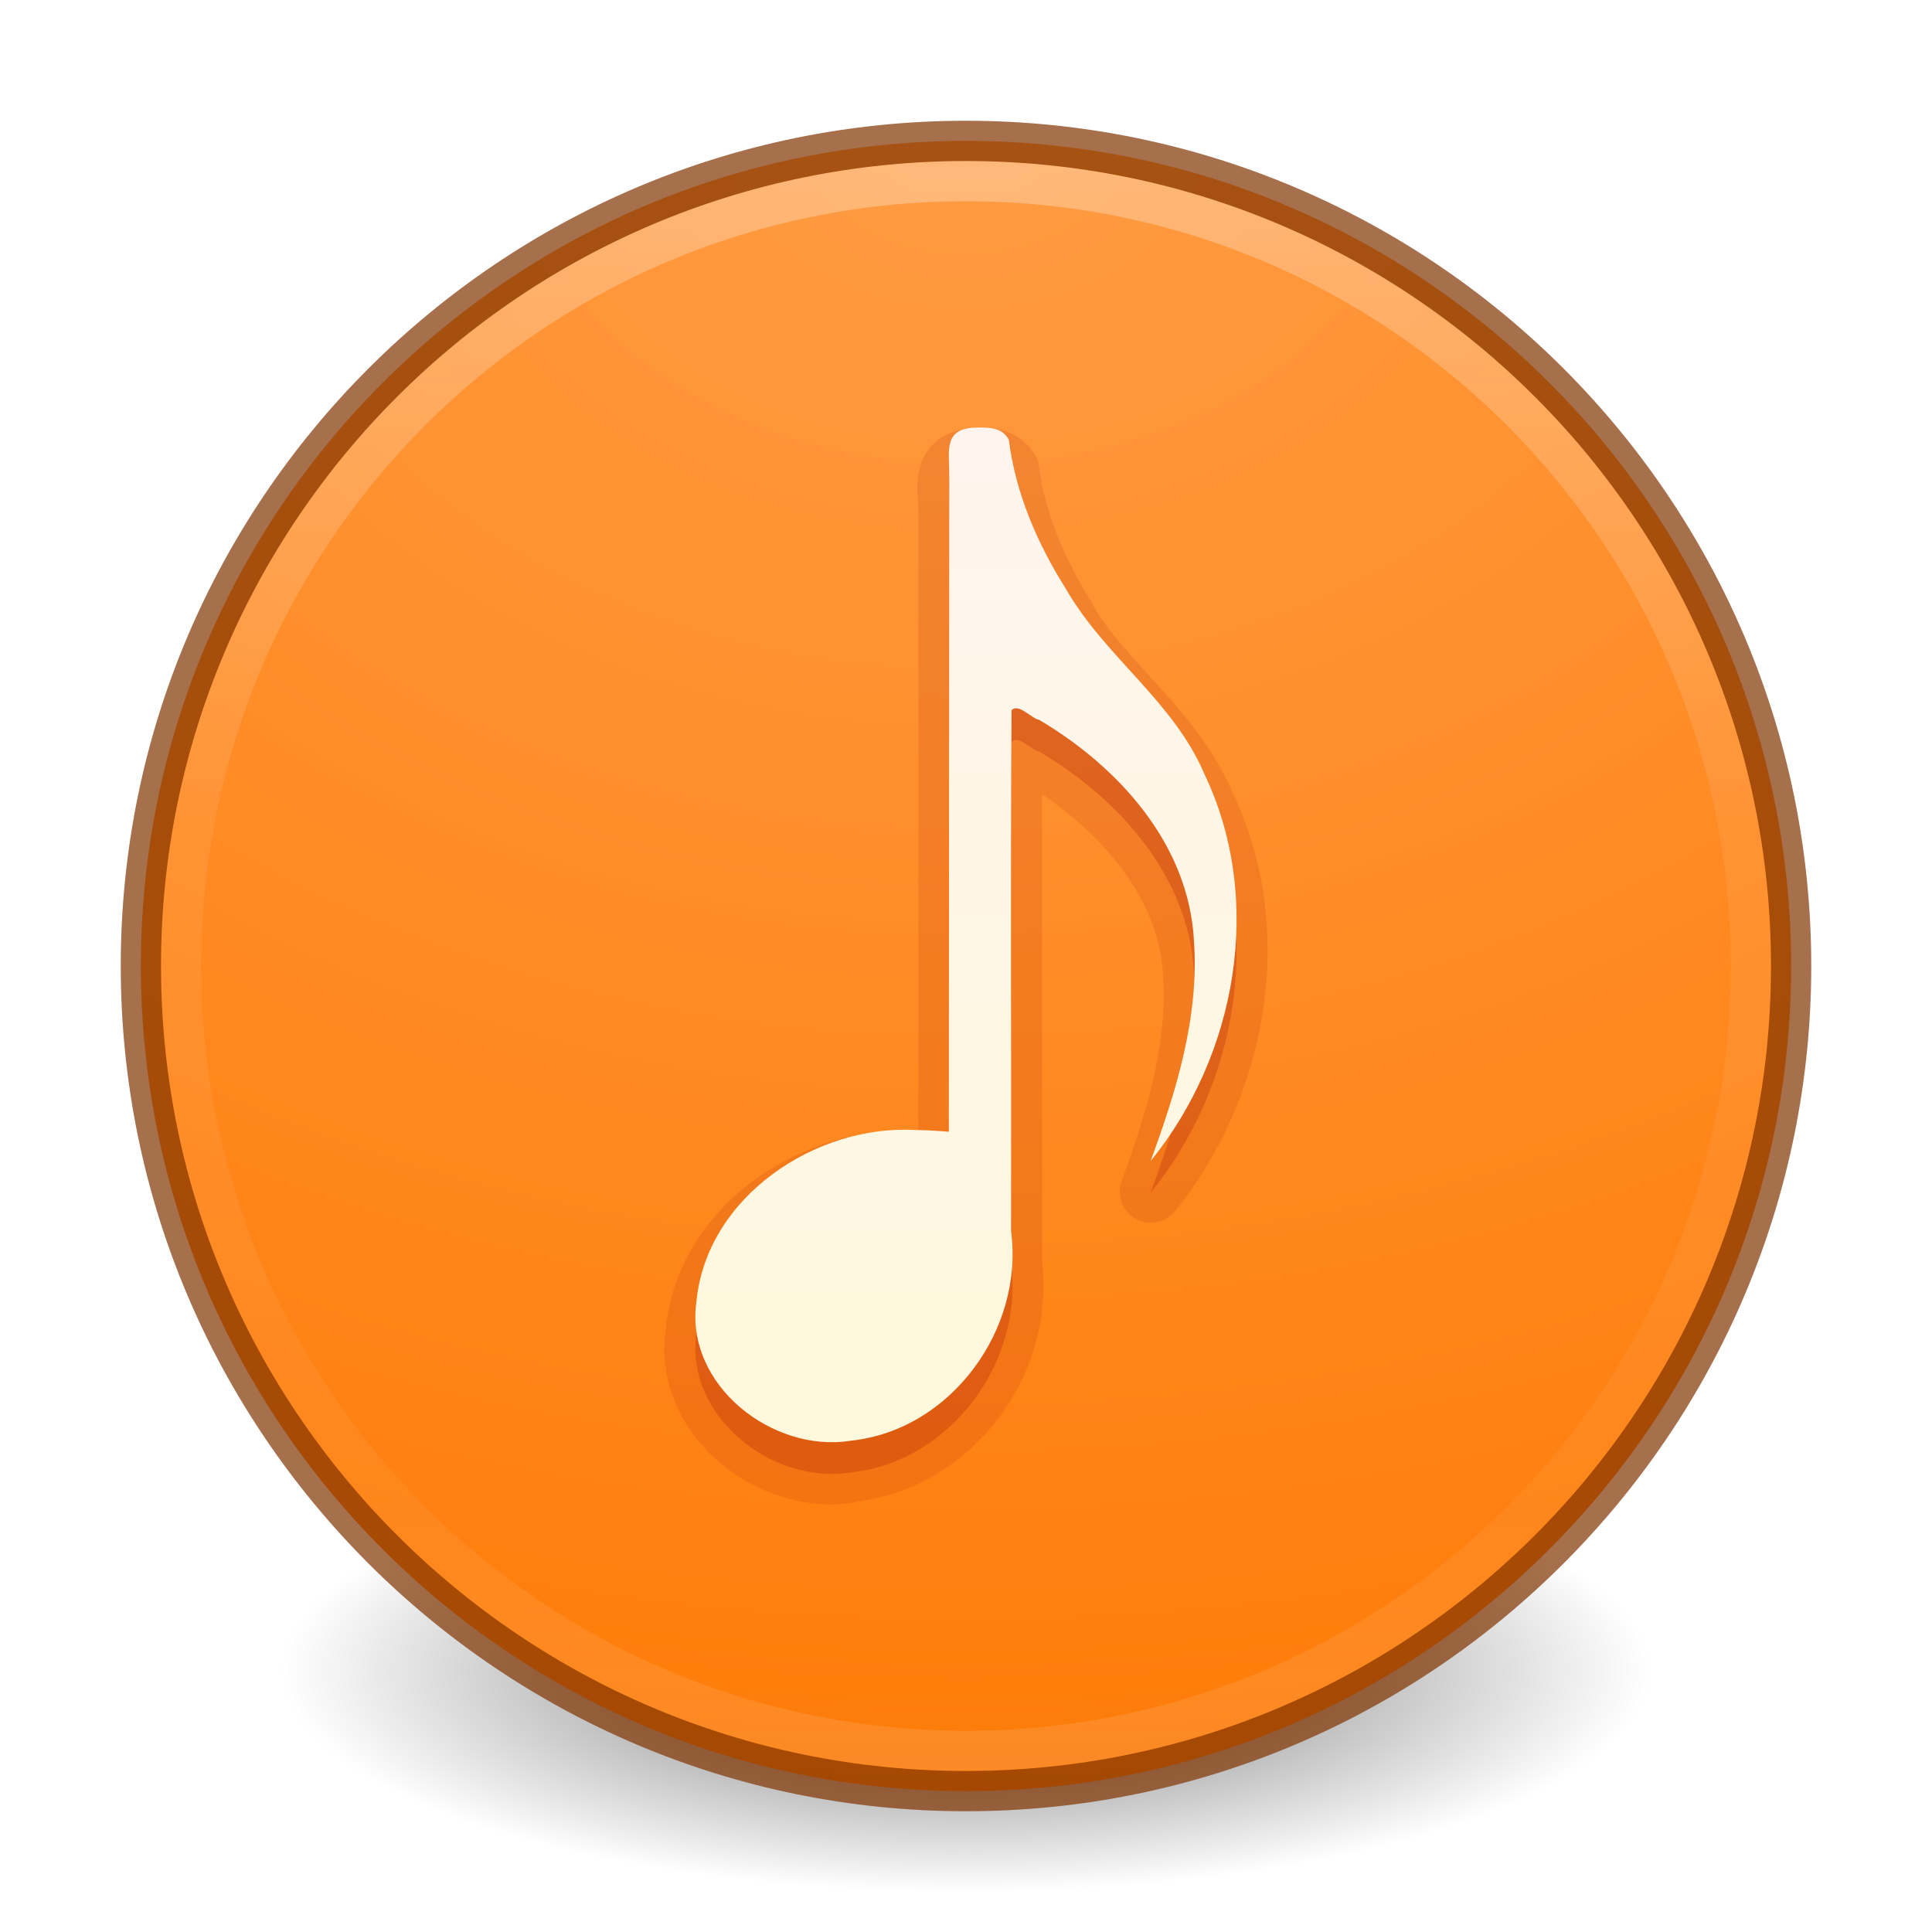
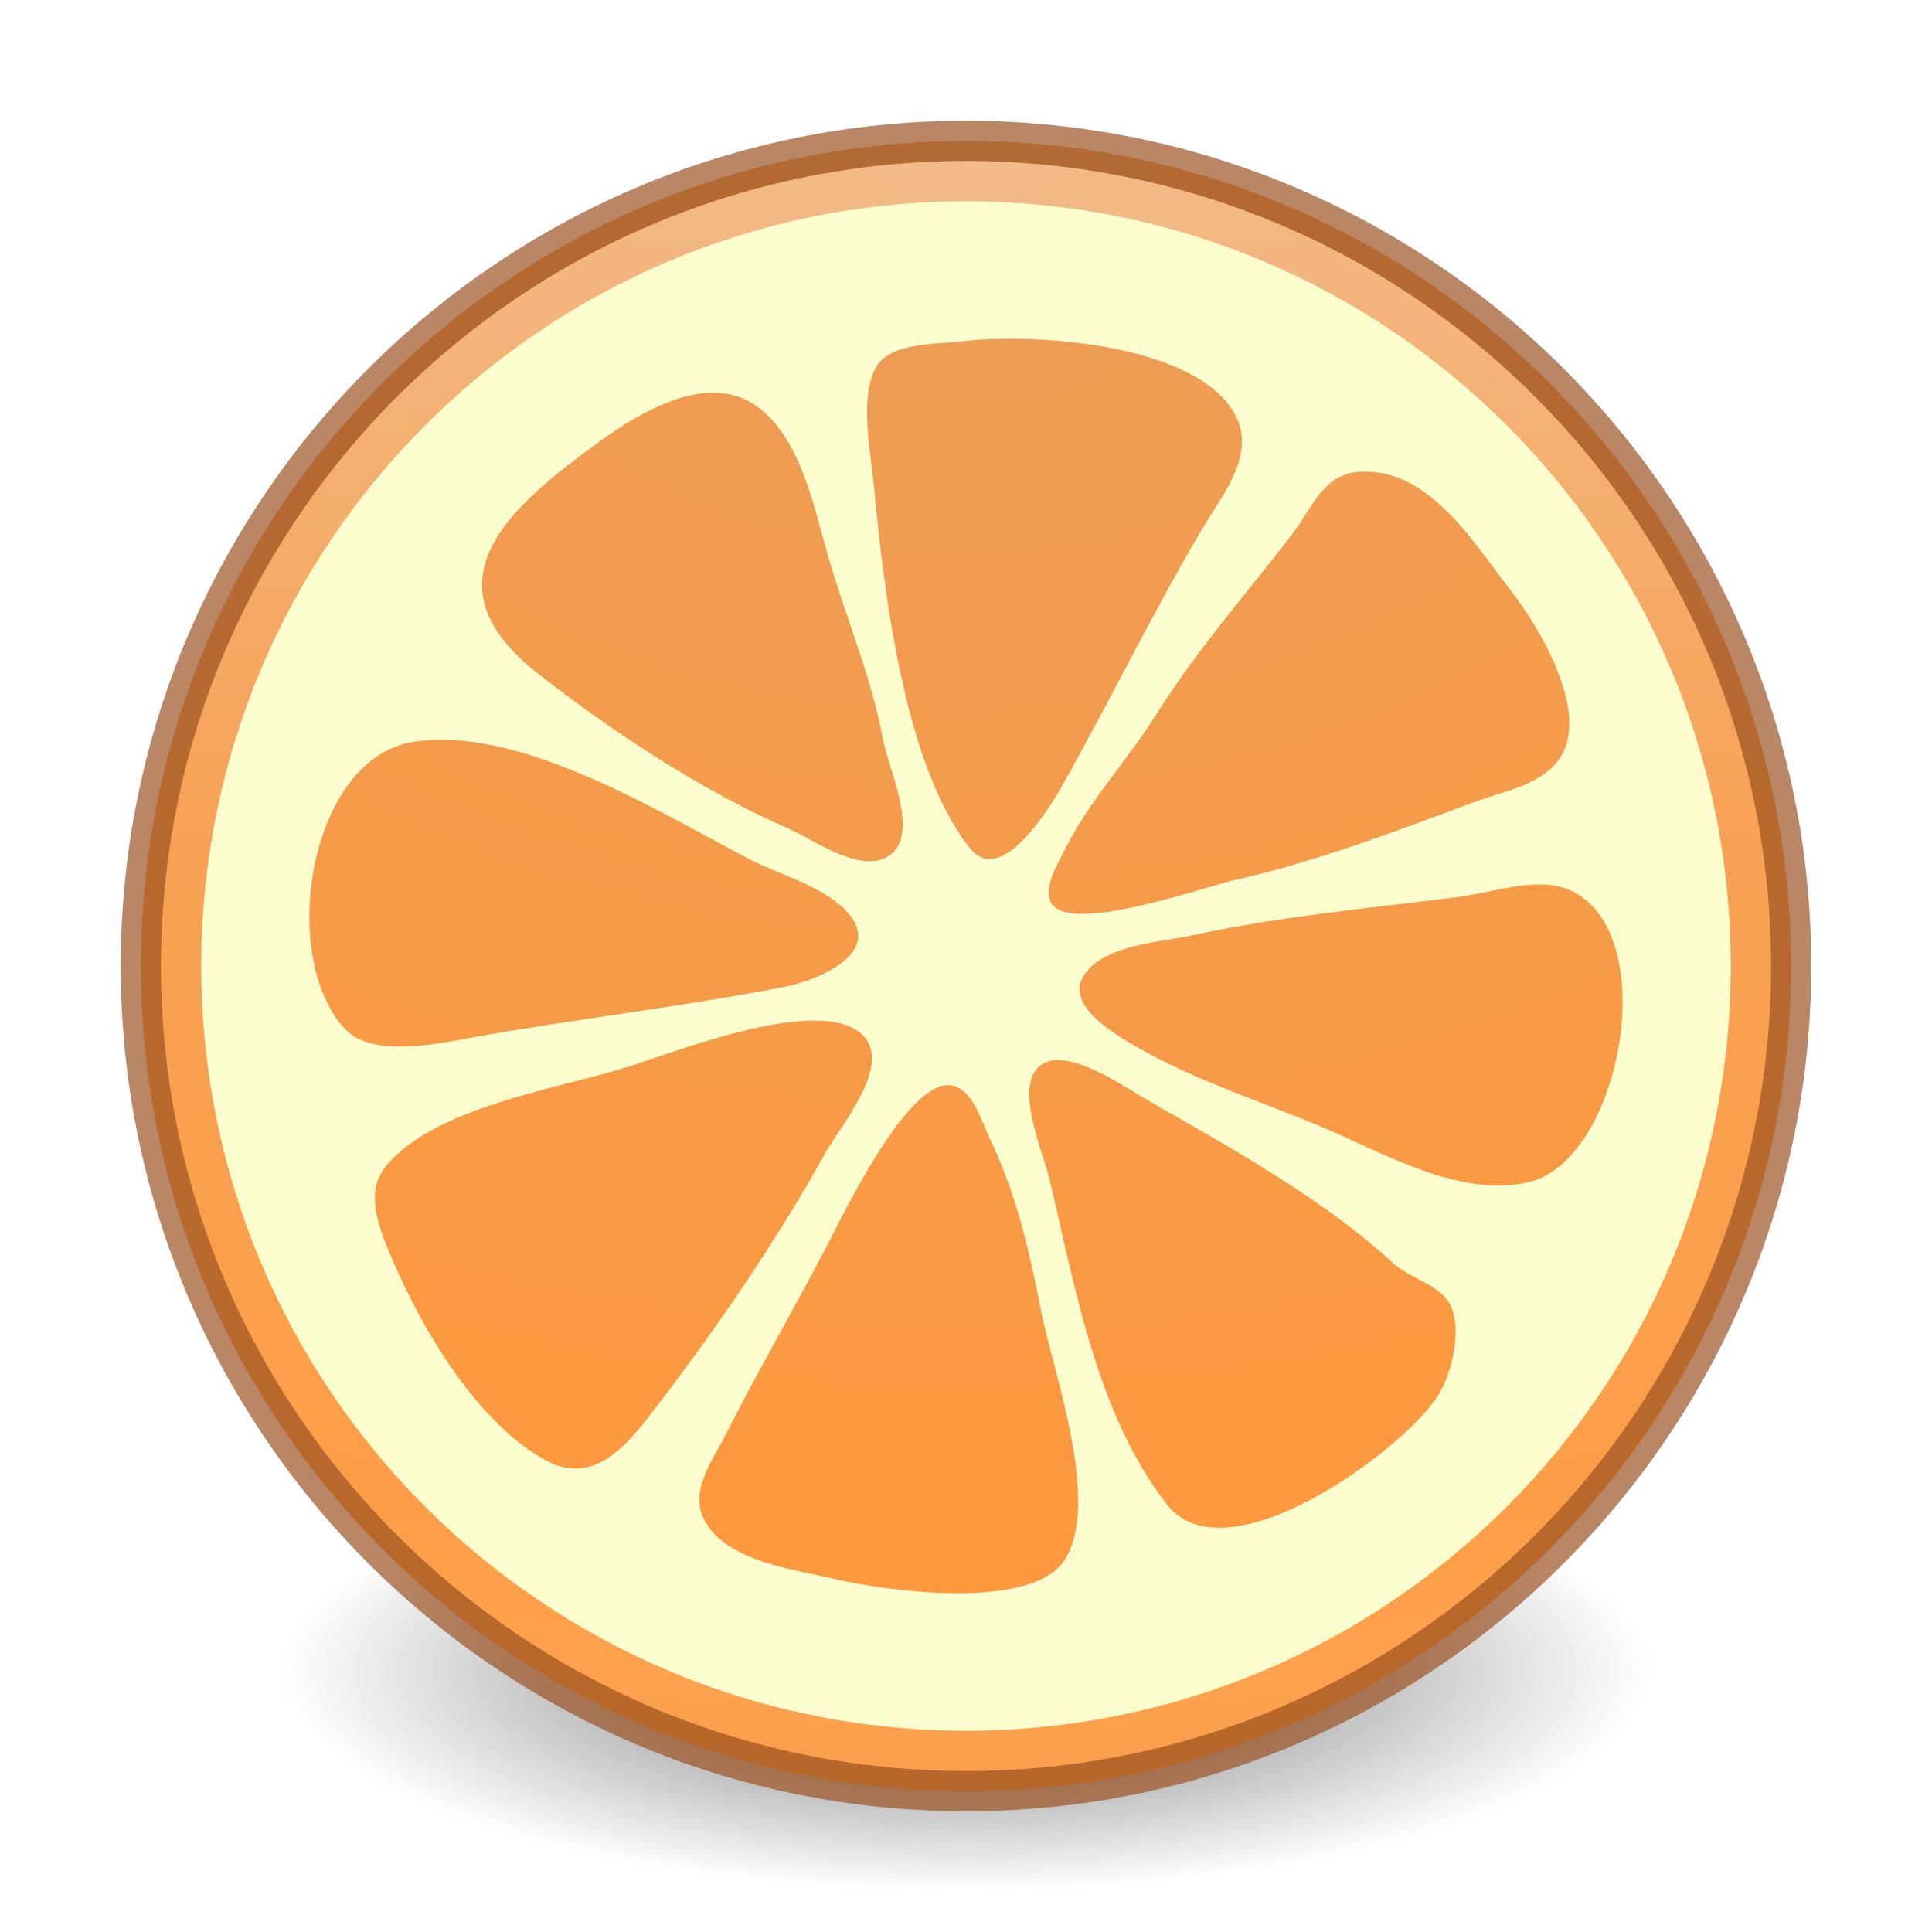
<svg xmlns="http://www.w3.org/2000/svg" xmlns:xlink="http://www.w3.org/1999/xlink" width="48px" height="48px" id="svg4951" version="1.1">
  <defs id="defs4953">
    <linearGradient id="linearGradient4131">
      <stop style="stop-color:#4f0000;stop-opacity:1;" offset="0" id="stop4133" />
      <stop id="stop4139" offset="0.979" style="stop-color:#4f0000;stop-opacity:0.688;" />
      <stop style="stop-color:#4f0000;stop-opacity:0;" offset="1" id="stop4135" />
    </linearGradient>
    <radialGradient cx="23.896" cy="3.99" r="20.397" id="radialGradient3887" gradientUnits="userSpaceOnUse" gradientTransform="matrix(0,1.231648,-1.625754,0,18.48697,-28.72198)">
      <stop id="stop3889" style="stop-color:#fadc65;stop-opacity:1;" offset="0" />
      <stop id="stop3891" style="stop-color:#fecb31;stop-opacity:1;" offset="0.848" />
      <stop id="stop3893" style="stop-color:#f0c003;stop-opacity:1;" offset="1" />
    </radialGradient>
    <linearGradient xlink:href="#linearGradient6455-7-3" id="linearGradient4761" gradientUnits="userSpaceOnUse" x1="38.851" y1="41.608" x2="34.131" y2="37.81" />
    <linearGradient id="linearGradient6455-7-3">
      <stop style="stop-color:#fbac9b;stop-opacity:1" offset="0" id="stop6457-5-1" />
      <stop style="stop-color:#fcfafc;stop-opacity:1" offset="1" id="stop6459-8-9" />
    </linearGradient>
    <linearGradient xlink:href="#linearGradient6413-0-0" id="linearGradient4763" gradientUnits="userSpaceOnUse" x1="38.851" y1="41.608" x2="34.131" y2="37.81" />
    <linearGradient id="linearGradient6413-0-0">
      <stop id="stop6415-1-7" offset="0" style="stop-color:#feffff;stop-opacity:1" />
      <stop id="stop6417-4-9" offset="1" style="stop-color:#fe70ca;stop-opacity:1" />
    </linearGradient>
    <radialGradient xlink:href="#linearGradient6303-33-0-2" id="radialGradient4765" gradientUnits="userSpaceOnUse" cx="36.491" cy="39.709" fx="36.491" fy="39.709" r="3.159" />
    <linearGradient id="linearGradient6303-33-0-2">
      <stop style="stop-color:#ffffff;stop-opacity:1;" offset="0" id="stop6305-1-0-2" />
      <stop style="stop-color:#ffffff;stop-opacity:0;" offset="1" id="stop6307-5-0-6" />
    </linearGradient>
    <radialGradient xlink:href="#linearGradient6303-3-2-1" id="radialGradient4767" gradientUnits="userSpaceOnUse" cx="36.491" cy="39.709" fx="36.491" fy="39.709" r="3.159" />
    <linearGradient id="linearGradient6303-3-2-1">
      <stop style="stop-color:#ffffff;stop-opacity:1;" offset="0" id="stop6305-3-0-9" />
      <stop style="stop-color:#ffffff;stop-opacity:0;" offset="1" id="stop6307-1-0-1" />
    </linearGradient>
    <radialGradient xlink:href="#linearGradient6303-4-8" id="radialGradient4769" gradientUnits="userSpaceOnUse" cx="36.491" cy="39.709" fx="36.491" fy="39.709" r="3.159" />
    <linearGradient id="linearGradient6303-4-8">
      <stop style="stop-color:#ffffff;stop-opacity:1;" offset="0" id="stop6305-33-3" />
      <stop style="stop-color:#ffffff;stop-opacity:0;" offset="1" id="stop6307-9-3" />
    </linearGradient>
    <radialGradient xlink:href="#linearGradient6088-6-1-0" id="radialGradient4771" gradientUnits="userSpaceOnUse" gradientTransform="matrix(2.066496,0,0,2.066496,-34.52522,-33.49338)" cx="32.373" cy="31.405" fx="32.373" fy="31.405" r="3.857" />
    <linearGradient id="linearGradient6088-6-1-0">
      <stop style="stop-color:#ff54d2;stop-opacity:0;" offset="0" id="stop6090-2-0-4" />
      <stop id="stop6257-4-6-1" offset="0.324" style="stop-color:#ff54d2;stop-opacity:0;" />
      <stop id="stop6255-3-6-7" offset="0.561" style="stop-color:#ff54d2;stop-opacity:0.252;" />
      <stop style="stop-color:#ff54d2;stop-opacity:0.478;" offset="1" id="stop6092-9-6-8" />
    </linearGradient>
    <radialGradient xlink:href="#linearGradient6191-8-3-4" id="radialGradient4773" gradientUnits="userSpaceOnUse" gradientTransform="matrix(2.06765,0.5540251,-0.5348486,1.996082,-17.76561,-49.21723)" cx="32.373" cy="31.405" fx="32.373" fy="31.405" r="3.857" />
    <linearGradient id="linearGradient6191-8-3-4">
      <stop id="stop6193-75-7-6" offset="0" style="stop-color:#ffffff;stop-opacity:0;" />
      <stop style="stop-color:#ffffff;stop-opacity:0" offset="0.405" id="stop6197-3-4-1" />
      <stop id="stop6195-7-2-5" offset="1" style="stop-color:#ffffff;stop-opacity:0.478;" />
    </linearGradient>
    <radialGradient xlink:href="#linearGradient6191-7-9-4" id="radialGradient4775" gradientUnits="userSpaceOnUse" gradientTransform="matrix(2.06765,0.5540251,-0.5348486,1.996082,-17.76561,-49.21723)" cx="32.373" cy="31.405" fx="32.373" fy="31.405" r="3.857" />
    <linearGradient id="linearGradient6191-7-9-4">
      <stop id="stop6193-7-3-6" offset="0" style="stop-color:#ffffff;stop-opacity:0;" />
      <stop style="stop-color:#ffffff;stop-opacity:0" offset="0.405" id="stop6197-2-2-0" />
      <stop id="stop6195-2-1-9" offset="1" style="stop-color:#ffffff;stop-opacity:0.478;" />
    </linearGradient>
    <radialGradient xlink:href="#linearGradient6191-9-9" id="radialGradient4777" gradientUnits="userSpaceOnUse" gradientTransform="matrix(2.06765,0.5540251,-0.5348486,1.996082,-17.76561,-49.21723)" cx="32.373" cy="31.405" fx="32.373" fy="31.405" r="3.857" />
    <linearGradient id="linearGradient6191-9-9">
      <stop id="stop6193-8-1" offset="0" style="stop-color:#ffffff;stop-opacity:0;" />
      <stop style="stop-color:#ffffff;stop-opacity:0" offset="0.405" id="stop6197-8-8" />
      <stop id="stop6195-9-3" offset="1" style="stop-color:#ffffff;stop-opacity:0.478;" />
    </linearGradient>
    <linearGradient xlink:href="#linearGradient3990-3-1-7" id="linearGradient4730" gradientUnits="userSpaceOnUse" gradientTransform="matrix(0.115348,0,0,0.0865106,16.28139,17.44497)" x1="68.313" y1="52.925" x2="68.313" y2="65.922" />
    <linearGradient id="linearGradient3990-3-1-7">
      <stop id="stop3992-0-0-1" style="stop-color:#ffffff;stop-opacity:1" offset="0" />
      <stop id="stop3994-2-1-8" style="stop-color:#ffffff;stop-opacity:0" offset="1" />
    </linearGradient>
    <linearGradient xlink:href="#linearGradient4316-4-6-6-4" id="linearGradient4779" gradientUnits="userSpaceOnUse" x1="92.696" y1="16.555" x2="92.696" y2="48.984" />
    <linearGradient id="linearGradient4316-4-6-6-4">
      <stop offset="0" style="stop-color:#ffffff;stop-opacity:1" id="stop4318-4-4-6-5" />
      <stop offset="0.338" style="stop-color:#ffffff;stop-opacity:0.235" id="stop4320-2-2-6-59" />
      <stop offset="0.62" style="stop-color:#ffffff;stop-opacity:0.157" id="stop4322-4-5-5-0" />
      <stop offset="1" style="stop-color:#ffffff;stop-opacity:0.392" id="stop4324-4-1-5-5" />
    </linearGradient>
    <radialGradient xlink:href="#linearGradient6088-74-4" id="radialGradient4781" gradientUnits="userSpaceOnUse" gradientTransform="matrix(2.066496,0,0,2.066496,-34.52522,-33.49338)" cx="32.373" cy="31.405" fx="32.373" fy="31.405" r="3.857" />
    <linearGradient id="linearGradient6088-74-4">
      <stop style="stop-color:#ff54d2;stop-opacity:0;" offset="0" id="stop6090-5-66" />
      <stop id="stop6257-5-4" offset="0.324" style="stop-color:#f62b68;stop-opacity:1" />
      <stop id="stop6255-6-7" offset="0.561" style="stop-color:#ff0105;stop-opacity:1" />
      <stop style="stop-color:#ff54d2;stop-opacity:0.478;" offset="1" id="stop6092-0-22" />
    </linearGradient>
    <linearGradient xlink:href="#linearGradient4316-4-0-7" id="linearGradient4783" gradientUnits="userSpaceOnUse" x1="92.696" y1="16.555" x2="92.696" y2="48.984" />
    <linearGradient id="linearGradient4316-4-0-7">
      <stop offset="0" style="stop-color:#ffffff;stop-opacity:1" id="stop4318-4-5-3" />
      <stop offset="0.338" style="stop-color:#ffffff;stop-opacity:0.235" id="stop4320-2-9-4" />
      <stop offset="0.62" style="stop-color:#ffffff;stop-opacity:0.157" id="stop4322-4-1-3" />
      <stop offset="1" style="stop-color:#ffffff;stop-opacity:0.392" id="stop4324-4-8-66" />
    </linearGradient>
    <radialGradient xlink:href="#linearGradient4278-3-5" id="radialGradient4738" gradientUnits="userSpaceOnUse" gradientTransform="matrix(0.4050452,-6.0397343e-8,5.6748136e-8,0.3805688,-14.88168,-12.45115)" cx="95.838" cy="95.388" fx="95.838" fy="95.388" r="9.498" />
    <linearGradient id="linearGradient4278-3-5">
      <stop id="stop4280-6-90" style="stop-color:#000000;stop-opacity:0" offset="0" />
      <stop id="stop4286-1-9" style="stop-color:#000000;stop-opacity:0" offset="0.5" />
      <stop id="stop4282-24-4" style="stop-color:#000000;stop-opacity:1" offset="1" />
    </linearGradient>
    <radialGradient xlink:href="#linearGradient2867-449-88-871-390-598-476-591-434-148-57-177-691-4-22" id="radialGradient4741" gradientUnits="userSpaceOnUse" gradientTransform="matrix(0,0.4103878,-0.5417072,0,26.16143,10.43124)" cx="23.896" cy="3.99" r="20.397" />
    <linearGradient id="linearGradient2867-449-88-871-390-598-476-591-434-148-57-177-691-4-22">
      <stop id="stop7191-4-6" style="stop-color:#612f91;stop-opacity:1" offset="0" />
      <stop id="stop7197-2-8" style="stop-color:#1a4aa2;stop-opacity:1" offset="1" />
    </linearGradient>
    <linearGradient xlink:href="#linearGradient3087-408-5-3" id="linearGradient4743" gradientUnits="userSpaceOnUse" gradientTransform="matrix(0.1719517,0,0,0.1719509,19.87316,19.87306)" x1="7.078" y1="3.082" x2="7.078" y2="45.369" />
    <linearGradient x1="7.078" y1="3.082" x2="7.078" y2="45.369" id="linearGradient3087-408-5-3" gradientUnits="userSpaceOnUse" gradientTransform="matrix(0.2211072,0,0,0.2211073,6.693426,6.693263)">
      <stop id="stop7201-5-71" style="stop-color:#170418;stop-opacity:1" offset="0" />
      <stop id="stop7203-2-8" style="stop-color:#50386b;stop-opacity:1" offset="1" />
    </linearGradient>
    <radialGradient xlink:href="#linearGradient6042-1-7" id="radialGradient4748" gradientUnits="userSpaceOnUse" gradientTransform="matrix(0,1.437051,-3.310316,0,94.30873,-29.6732)" cx="32" cy="21.239" fx="32" fy="21.239" r="10.498" />
    <linearGradient id="linearGradient6042-1-7">
      <stop id="stop6044-9-6" offset="0" style="stop-color:#07132d;stop-opacity:1" />
      <stop id="stop6046-9-5" offset="1" style="stop-color:#425479;stop-opacity:1;" />
    </linearGradient>
    <radialGradient xlink:href="#linearGradient4507-6-5" id="radialGradient4785" gradientUnits="userSpaceOnUse" gradientTransform="matrix(0,1.9804,-1.9804,0,123.9231,-164.4618)" cx="91.35" cy="16.448" fx="91.35" fy="16.448" r="15.639" />
    <linearGradient id="linearGradient4507-6-5">
      <stop style="stop-color:#2d3955;stop-opacity:1" offset="0" id="stop4509-3-8" />
      <stop id="stop5959-4-45" offset="0.725" style="stop-color:#2b3853;stop-opacity:1" />
      <stop style="stop-color:#192640;stop-opacity:1;" offset="0.75" id="stop5961-1-7" />
      <stop style="stop-color:#08142e;stop-opacity:1" offset="1" id="stop4511-1-0" />
    </linearGradient>
    <linearGradient xlink:href="#linearGradient4316-5-3" id="linearGradient4787" gradientUnits="userSpaceOnUse" x1="92.696" y1="16.555" x2="92.696" y2="48.984" />
    <linearGradient id="linearGradient4316-5-3">
      <stop offset="0" style="stop-color:#ffffff;stop-opacity:1" id="stop4318-1-6" />
      <stop offset="0.338" style="stop-color:#ffffff;stop-opacity:0.235" id="stop4320-9-8" />
      <stop offset="0.62" style="stop-color:#ffffff;stop-opacity:0.157" id="stop4322-42-31" />
      <stop offset="1" style="stop-color:#ffffff;stop-opacity:0.392" id="stop4324-9-9" />
    </linearGradient>
    <linearGradient xlink:href="#linearGradient4220-7-2" id="linearGradient4789" gradientUnits="userSpaceOnUse" x1="91.566" y1="16.543" x2="91.566" y2="48.631" />
    <linearGradient id="linearGradient4220-7-2">
      <stop style="stop-color:#7a8498;stop-opacity:1" offset="0" id="stop4222-7-5" />
      <stop style="stop-color:#34405c;stop-opacity:1" offset="1" id="stop4224-0-5" />
    </linearGradient>
    <linearGradient xlink:href="#linearGradient4164-9" id="linearGradient4756" gradientUnits="userSpaceOnUse" gradientTransform="matrix(0.6666598,0,0,0.6666567,-10.20933,2.667225)" x1="51.2" y1="8.114" x2="51.2" y2="56.115" />
    <linearGradient id="linearGradient4164-9">
      <stop style="stop-color:#b6b6b6;stop-opacity:1;" offset="0" id="stop4166-3" />
      <stop id="stop4216-6" offset="0.331" style="stop-color:#a4a4a4;stop-opacity:1;" />
      <stop style="stop-color:#c5c5c5;stop-opacity:1;" offset="1" id="stop4168-0" />
    </linearGradient>
    <linearGradient id="linearGradient4806-2">
      <stop id="stop4808-4" style="stop-color:#ffffff;stop-opacity:1" offset="0" />
      <stop id="stop4810-0" style="stop-color:#ffffff;stop-opacity:0.235" offset="0.424" />
      <stop id="stop4812-8" style="stop-color:#ffffff;stop-opacity:0.157" offset="0.821" />
      <stop id="stop4814-0" style="stop-color:#ffffff;stop-opacity:0.392" offset="1" />
    </linearGradient>
    <radialGradient gradientTransform="matrix(0,1.231648,-1.625754,0,18.48697,-28.72198)" gradientUnits="userSpaceOnUse" id="radialGradient3093-0-3-6-6" r="20.397" cy="3.99" cx="23.896">
      <stop offset="0" style="stop-color:#af0000;stop-opacity:1;" id="stop3244-9-33-7-0-9" />
      <stop offset="0.661" style="stop-color:#5e0a0a;stop-opacity:1;" id="stop3248-1-7-8-8-1" />
      <stop offset="1" style="stop-color:#340000;stop-opacity:1;" id="stop3250-9-3-0-5-1" />
    </radialGradient>
    <linearGradient id="linearGradient3820-7-2-1">
      <stop id="stop3822-2-6-3" style="stop-color:#3d3d3d;stop-opacity:1" offset="0" />
      <stop id="stop3864-8-7-7" style="stop-color:#686868;stop-opacity:0.498" offset="0.5" />
      <stop id="stop3824-1-2-5" style="stop-color:#686868;stop-opacity:0" offset="1" />
    </linearGradient>
    <linearGradient xlink:href="#linearGradient4806-2" id="linearGradient3107" gradientUnits="userSpaceOnUse" gradientTransform="matrix(1.616981,0,0,1.616981,-92.70737,-21.06024)" x1="71.204" y1="15.369" x2="71.204" y2="40.496" />
    <radialGradient xlink:href="#radialGradient3093-0-3-6-6" id="radialGradient3110" gradientUnits="userSpaceOnUse" gradientTransform="matrix(0,2.888522,-3.812798,0,39.21344,-65.9495)" cx="23.896" cy="3.99" fx="23.896" fy="3.99" r="20.397" />
    <radialGradient xlink:href="#linearGradient3820-7-2-1" id="radialGradient3113" gradientUnits="userSpaceOnUse" gradientTransform="matrix(0.2708338,0,0,0.08762273,-2.85507,25.18723)" cx="99.157" cy="186.171" fx="99.157" fy="186.171" r="62.769" />
    <radialGradient xlink:href="#radialGradient3887" id="radialGradient3885" gradientUnits="userSpaceOnUse" gradientTransform="matrix(0,1.378687,-1.271961,0,29.00081,-23.5676)" cx="26.562" cy="4.03" fx="26.562" fy="4.03" r="20.397" />
    <radialGradient xlink:href="#radialGradient3093-0-3-6-6" id="radialGradient3905" cx="25.34" cy="14.178" fx="25.34" fy="14.178" r="11.549" gradientTransform="matrix(-2.4213099e-8,5.296428,-3.248858,0,69.92557,-131.0669)" gradientUnits="userSpaceOnUse" />
    <clipPath clipPathUnits="userSpaceOnUse" id="clipPath3195">
      <path d="M 24,7.03 C 14.637,7.03 7.03,14.637 7.03,24 7.03,33.363 14.637,40.97 24,40.97 33.363,40.97 40.97,33.363 40.97,24 40.97,14.637 33.363,7.03 24,7.03 z" id="path3197" style="color:#000000;fill:url(#radialGradient3199);fill-opacity:1;fill-rule:nonzero;stroke:none;stroke-width:1;marker:none;visibility:visible;display:inline;overflow:visible;enable-background:accumulate" />
    </clipPath>
    <radialGradient xlink:href="#radialGradient3887" id="radialGradient3199" gradientUnits="userSpaceOnUse" gradientTransform="matrix(0,1.378687,-1.271961,0,29.00081,-23.5676)" cx="26.562" cy="4.03" fx="26.562" fy="4.03" r="20.397" />
    <filter id="filter3301" color-interpolation-filters="sRGB">
      <feTurbulence id="feTurbulence3303" baseFrequency="0.2" seed="300" numOctaves="7" result="result1" type="turbulence" />
      <feDisplacementMap id="feDisplacementMap3305" in2="result1" xChannelSelector="R" result="result6" />
      <feBlend id="feBlend3307" in2="SourceGraphic" result="fbSourceGraphic" mode="screen" in="result6" />
      <feColorMatrix id="feColorMatrix3309" values="1 0 0 -1 0 1 0 1 -1 0 1 0 0 -1 0 -0.8 -1 0 4 -2.5 " result="fbSourceGraphicAlpha" />
      <feGaussianBlur id="feGaussianBlur3311" stdDeviation="0.5" in="fbSourceGraphicAlpha" result="result0" />
      <feDiffuseLighting id="feDiffuseLighting3313" result="result5" surfaceScale="15" diffuseConstant="0.4">
        <feDistantLight id="feDistantLight3315" azimuth="235" elevation="25" />
      </feDiffuseLighting>
      <feComposite id="feComposite3317" in2="SourceGraphic" result="result4" operator="arithmetic" k2="0.9" k3="0.9" />
      <feComposite id="feComposite3319" in2="SourceGraphic" in="result4" result="result2" operator="in" />
    </filter>
    <filter id="filter3339" x="-0.15" width="1.3" y="-0.15" height="1.3" color-interpolation-filters="sRGB">
      <feTurbulence id="feTurbulence3341" type="turbulence" numOctaves="5" baseFrequency="0.08 0.175" seed="25" />
      <feColorMatrix id="feColorMatrix3343" result="result5" values="1 0 0 0 0 0 1 0 0 0 0 0 1 0 0 0 0 0 2 0 " />
      <feComposite id="feComposite3345" in2="result5" in="SourceGraphic" operator="in" />
      <feMorphology id="feMorphology3347" operator="dilate" radius="0.65" result="result3" />
      <feTurbulence id="feTurbulence3349" numOctaves="7" baseFrequency="0.05 0.09" type="fractalNoise" seed="25" />
      <feGaussianBlur id="feGaussianBlur3351" stdDeviation="2" result="result7" />
      <feDisplacementMap id="feDisplacementMap3353" in2="result7" in="result3" xChannelSelector="R" yChannelSelector="G" scale="5" result="result4" />
      <feFlood id="feFlood3355" flood-opacity="1" flood-color="rgb(255,255,255)" result="result8" />
      <feComposite id="feComposite3357" in2="result4" k3="0.7" k1="0.7" result="result2" operator="arithmetic" />
      <feComposite id="feComposite3359" in2="SourceAlpha" k2="1" in="result2" operator="arithmetic" k1="1" result="result6" />
      <feBlend id="feBlend3361" in2="result6" mode="multiply" in="result6" />
    </filter>
    <linearGradient xlink:href="#linearGradient4131" id="linearGradient4137" x1="26.327" y1="8.345" x2="13.569" y2="35.595" gradientUnits="userSpaceOnUse" />
    <radialGradient xlink:href="#radialGradient3093-0-3-6-6" id="radialGradient3146" gradientUnits="userSpaceOnUse" gradientTransform="matrix(-2.4213099e-8,5.296428,-3.248858,0,69.92557,-131.0669)" cx="25.34" cy="14.178" fx="25.34" fy="14.178" r="11.549" />
    <radialGradient xlink:href="#radialGradient3887" id="radialGradient3152" gradientUnits="userSpaceOnUse" gradientTransform="matrix(0,1.378687,-1.271961,0,29.00081,-23.5676)" cx="26.562" cy="4.03" fx="26.562" fy="4.03" r="20.397" />
    <linearGradient xlink:href="#linearGradient4806-2" id="linearGradient3156" gradientUnits="userSpaceOnUse" gradientTransform="matrix(1.616981,0,0,1.616981,-92.70737,-21.06024)" x1="71.204" y1="15.369" x2="71.204" y2="40.496" />
    <radialGradient xlink:href="#radialGradient3093-0-3-6-6" id="radialGradient3159" gradientUnits="userSpaceOnUse" gradientTransform="matrix(0,2.888522,-3.812798,0,39.21344,-65.9495)" cx="23.896" cy="3.99" fx="23.896" fy="3.99" r="20.397" />
    <radialGradient xlink:href="#linearGradient3820-7-2-1" id="radialGradient3162" gradientUnits="userSpaceOnUse" gradientTransform="matrix(0.2708338,0,0,0.08762273,-2.85507,25.18723)" cx="99.157" cy="186.171" fx="99.157" fy="186.171" r="62.769" />
    <clipPath clipPathUnits="userSpaceOnUse" id="clipPath3166">
      <path style="opacity:0.7;color:#000000;fill:none;stroke:#000000;stroke-width:0.833;stroke-opacity:1;marker:none;visibility:visible;display:inline;overflow:visible;enable-background:accumulate" d="m 24,6.917 c -9.426,0 -17.083,7.657 -17.083,17.083 0,9.426 7.657,17.083 17.083,17.083 9.426,0 17.083,-7.657 17.083,-17.083 C 41.083,14.574 33.426,6.917 24,6.917 z" id="path3168" />
    </clipPath>
    <radialGradient xlink:href="#radialGradient3887-3" id="radialGradient3178" gradientUnits="userSpaceOnUse" gradientTransform="matrix(0,1.969553,-1.817087,0,39.14402,-35.95371)" cx="26.562" cy="4.03" fx="26.562" fy="4.03" r="20.397" />
    <radialGradient cx="23.896" cy="3.99" r="20.397" id="radialGradient3887-3" gradientUnits="userSpaceOnUse" gradientTransform="matrix(0,1.231648,-1.625754,0,18.48697,-28.72198)">
      <stop id="stop3889-6" style="stop-color:#323232;stop-opacity:1;" offset="0" />
      <stop id="stop3891-4" style="stop-color:#191919;stop-opacity:1;" offset="0.848" />
      <stop id="stop3893-2" style="stop-color:#0c0c0c;stop-opacity:1;" offset="1" />
    </radialGradient>
    <radialGradient xlink:href="#radialGradient3093-0-3-6" id="radialGradient3188" gradientUnits="userSpaceOnUse" gradientTransform="matrix(0,3.06497,-2.265055,0,68.22266,-78.72971)" cx="27.853" cy="15.612" fx="27.853" fy="15.612" r="16.796" />
    <radialGradient cx="23.896" cy="3.99" r="20.397" id="radialGradient3093-0-3-6" gradientUnits="userSpaceOnUse" gradientTransform="matrix(0,1.231648,-1.625754,0,18.48697,-28.72198)">
      <stop id="stop3244-9-33-7-0" style="stop-color:#ff9c44;stop-opacity:1;" offset="0" />
      <stop id="stop3248-1-7-8-8" style="stop-color:#ff7e0c;stop-opacity:1;" offset="0.661" />
      <stop id="stop3250-9-3-0-5" style="stop-color:#cb5f00;stop-opacity:1;" offset="1" />
    </radialGradient>
    <radialGradient r="20.397" fy="4.03" fx="26.562" cy="4.03" cx="26.562" gradientTransform="matrix(0,1.969553,-1.817087,0,-32.10598,-47.57871)" gradientUnits="userSpaceOnUse" id="radialGradient3218" xlink:href="#radialGradient3887-3" />
    <radialGradient cx="23.896" cy="3.99" r="20.397" id="radialGradient3093-0-3-6-3" gradientUnits="userSpaceOnUse" gradientTransform="matrix(0,1.231648,-1.625754,0,18.48697,-28.72198)">
-       <stop id="stop3244-9-33-7-0-6" style="stop-color:#ff9c44;stop-opacity:1;" offset="0" />
-       <stop id="stop3248-1-7-8-8-6" style="stop-color:#ff7e0c;stop-opacity:1;" offset="0.661" />
-       <stop id="stop3250-9-3-0-5-2" style="stop-color:#cb5f00;stop-opacity:1;" offset="1" />
+       <stop id="stop3244-9-33-7-0-6" style="stop-color:#eb9d58;stop-opacity:1" offset="0" />
+       <stop id="stop3248-1-7-8-8-6" style="stop-color:#ff983c;stop-opacity:1" offset="0.661" />
+       <stop id="stop3250-9-3-0-5-2" style="stop-color:#ba6011;stop-opacity:1" offset="1" />
    </radialGradient>
    <radialGradient xlink:href="#radialGradient3887-4" id="radialGradient3178-3" gradientUnits="userSpaceOnUse" gradientTransform="matrix(0,1.378687,-1.271961,0,28.00081,-5.967139)" cx="26.562" cy="4.03" fx="26.562" fy="4.03" r="20.397" />
    <radialGradient cx="23.896" cy="3.99" r="20.397" id="radialGradient3887-4" gradientUnits="userSpaceOnUse" gradientTransform="matrix(0,1.231648,-1.625754,0,18.48697,-28.72198)">
      <stop id="stop3889-1" style="stop-color:#323232;stop-opacity:1;" offset="0" />
      <stop id="stop3891-5" style="stop-color:#191919;stop-opacity:1;" offset="0.848" />
      <stop id="stop3893-3" style="stop-color:#0c0c0c;stop-opacity:1;" offset="1" />
    </radialGradient>
    <radialGradient r="20.397" fy="4.03" fx="26.562" cy="4.03" cx="26.562" gradientTransform="matrix(0,1.378687,-1.271961,0,-22.87419,-22.9426)" gradientUnits="userSpaceOnUse" id="radialGradient3246" xlink:href="#radialGradient3887-4" />
    <radialGradient xlink:href="#radialGradient3887" id="radialGradient3225" gradientUnits="userSpaceOnUse" gradientTransform="matrix(0,1.378687,-1.271961,0,29.00081,-23.5676)" cx="26.562" cy="4.03" fx="26.562" fy="4.03" r="20.397" />
    <radialGradient xlink:href="#radialGradient3887" id="radialGradient3241" gradientUnits="userSpaceOnUse" gradientTransform="matrix(0,1.378687,-1.271961,0,29.00081,-23.5676)" cx="26.562" cy="4.03" fx="26.562" fy="4.03" r="20.397" />
    <linearGradient xlink:href="#linearGradient4806-2" id="linearGradient3189" gradientUnits="userSpaceOnUse" gradientTransform="matrix(1.616981,0,0,1.616981,-92.70737,-21.06024)" x1="71.204" y1="15.369" x2="71.204" y2="40.496" />
    <radialGradient xlink:href="#radialGradient3093-0-3-6-3" id="radialGradient3192" gradientUnits="userSpaceOnUse" gradientTransform="matrix(0,2.888522,-3.812798,0,39.21344,-65.94951)" cx="23.896" cy="3.99" fx="23.896" fy="3.99" r="20.397" />
    <radialGradient xlink:href="#linearGradient3820-7-2-1" id="radialGradient3195" gradientUnits="userSpaceOnUse" gradientTransform="matrix(0.2708338,0,0,0.08762273,-2.85507,25.18723)" cx="99.157" cy="186.171" fx="99.157" fy="186.171" r="62.769" />
    <linearGradient xlink:href="#linearGradient5803" id="linearGradient3990" x1="4.327" y1="24" x2="43.673" y2="24" gradientUnits="userSpaceOnUse" />
    <linearGradient xlink:href="#linearGradient5803" id="linearGradient3023" gradientUnits="userSpaceOnUse" gradientTransform="matrix(0.710907,0,0,0.710907,-91.33499,2.139763)" x1="167.983" y1="8.508" x2="167.983" y2="54.78" />
    <linearGradient id="linearGradient5803">
      <stop id="stop5805" style="stop-color:#fff5ef;stop-opacity:1" offset="0" />
      <stop id="stop5807" style="stop-color:#fef8dd;stop-opacity:1" offset="1" />
    </linearGradient>
-     <linearGradient y2="54.78" x2="167.983" y1="8.508" x1="167.983" gradientTransform="matrix(0.710907,0,0,0.710907,-91.33499,2.139763)" gradientUnits="userSpaceOnUse" id="linearGradient3061" xlink:href="#linearGradient5803" />
    <linearGradient xlink:href="#linearGradient5803" id="linearGradient4023" gradientUnits="userSpaceOnUse" x1="4.327" y1="24" x2="43.673" y2="24" />
    <linearGradient xlink:href="#linearGradient5803" id="linearGradient4025" gradientUnits="userSpaceOnUse" x1="4.327" y1="24" x2="43.673" y2="24" />
    <linearGradient xlink:href="#linearGradient5803" id="linearGradient4027" gradientUnits="userSpaceOnUse" x1="4.327" y1="24" x2="43.673" y2="24" />
    <linearGradient xlink:href="#linearGradient5803" id="linearGradient4029" gradientUnits="userSpaceOnUse" x1="4.327" y1="24" x2="43.673" y2="24" />
+     <linearGradient id="linearGradient5932">
+       <stop style="stop-color:#f1ab4f;stop-opacity:1;" offset="0" id="stop5933" />
+       <stop style="stop-color:#774d22;stop-opacity:1;" offset="1" id="stop5934" />
+     </linearGradient>
+     <radialGradient xlink:href="#linearGradient5932" r="0.977" id="radialGradient5935" fy="0.492" fx="0.504" cy="0.492" cx="0.504" />
  </defs>
  <g id="layer1">
    <path style="fill:url(#radialGradient3195);fill-opacity:1;stroke:none" id="path3818-0-5" d="m 41,41.5 a 17,5.5 0 0 1 -34,0 17,5.5 0 1 1 34,0 z" />
    <path d="m 24,3.5 c -11.311,0 -20.5,9.189 -20.5,20.5 0,11.311 9.189,20.5 20.5,20.5 11.311,0 20.5,-9.189 20.5,-20.5 C 44.5,12.689 35.311,3.5 24,3.5 z" id="path2555-7-2" style="color:#000000;fill:url(#radialGradient3192);fill-opacity:1;fill-rule:nonzero;stroke:none;stroke-width:1;marker:none;visibility:visible;display:inline;overflow:visible;enable-background:accumulate" />
+     <path style="opacity:0.7;color:#000000;fill:none;stroke:#9b5425;stroke-width:1;stroke-opacity:1;marker:none;visibility:visible;display:inline;overflow:visible;enable-background:accumulate" d="M 24,3.5 C 12.689,3.5 3.5,12.689 3.5,24 3.5,35.311 12.689,44.5 24,44.5 35.311,44.5 44.5,35.311 44.5,24 44.5,12.689 35.311,3.5 24,3.5 z" id="path3871" />
    <path style="opacity:0.3;color:#000000;fill:none;stroke:url(#linearGradient3189);stroke-width:1;stroke-linecap:round;stroke-linejoin:round;stroke-miterlimit:4;stroke-opacity:1;stroke-dasharray:none;stroke-dashoffset:0;marker:none;visibility:visible;display:inline;overflow:visible;enable-background:accumulate" d="M 43.5,24 C 43.5,34.77 34.77,43.5 24,43.5 13.23,43.5 4.5,34.77 4.5,24 4.5,13.23 13.23,4.5 24,4.5 34.77,4.5 43.5,13.23 43.5,24 z" id="path4176" />
-     <path style="opacity:0.7;color:#000000;fill:none;stroke:#803300;stroke-width:1;stroke-opacity:1;marker:none;visibility:visible;display:inline;overflow:visible;enable-background:accumulate" d="M 24,3.5 C 12.689,3.5 3.5,12.689 3.5,24 3.5,35.311 12.689,44.5 24,44.5 35.311,44.5 44.5,35.311 44.5,24 44.5,12.689 35.311,3.5 24,3.5 z" id="path3871" />
-     <g transform="matrix(0.7877874,0,0,0.7877874,4.671483,3.335966)" id="g3038">
-       <path d="m 24.906,9.281 c -0.378,0 -0.751,0.054 -1.094,0.25 -0.343,0.196 -0.583,0.537 -0.688,0.844 -0.208,0.613 -0.094,1.027 -0.094,1.312 l 0,19.75 c -0.029,-3.91e-4 -0.034,0 -0.062,0 -3.648,-0.191 -7.514,2.35 -7.906,6.25 -0.002,0.011 10e-4,0.02 0,0.031 -0.224,1.673 0.534,3.171 1.688,4.156 1.146,0.978 2.701,1.516 4.25,1.281 0.021,-0.003 0.041,0.004 0.062,0 0.003,-3.9e-4 -0.003,-0.031 0,-0.031 3.64,-0.429 6.276,-3.922 5.875,-7.531 -0.005,-0.043 0.006,-0.082 0,-0.125 0.007,-4.89 -0.016,-9.78 0,-14.656 2.018,1.385 3.697,3.366 3.812,5.719 0.148,2.143 -0.511,4.319 -1.312,6.5 A 0.98,0.98 0 0 0 31.094,34 c 2.936,-3.614 3.914,-8.852 1.875,-13.188 -0.01,-0.023 -0.021,-0.04 -0.031,-0.062 -1.126,-2.608 -3.353,-4.065 -4.406,-5.906 a 0.98,0.98 0 0 0 0,-0.031 C 27.686,13.475 27.035,11.997 26.844,10.5 A 0.98,0.98 0 0 0 26.75,10.188 C 26.548,9.786 26.153,9.487 25.812,9.375 25.472,9.263 25.202,9.279 25,9.281 l -0.094,0 z" id="path5502" style="color:#000000;display:inline;overflow:visible;visibility:visible;opacity:0.15;fill:#ae2109;fill-opacity:1;fill-rule:nonzero;stroke:none;marker:none;enable-background:accumulate" />
-       <path d="m 24.899,10.25 c -1.084,0 -0.892,0.717 -0.892,1.447 l -0.013,20.76 c 0,0 -0.611,-0.052 -1.028,-0.052 -3.162,-0.193 -6.616,2.1 -6.932,5.408 -0.373,2.631 2.407,4.795 4.885,4.386 3.123,-0.332 5.446,-3.483 5.039,-6.595 0.009,-5.478 -0.018,-10.963 0.013,-16.438 0.213,-0.244 0.647,0.275 0.871,0.301 2.511,1.486 4.733,3.937 4.883,6.988 0.165,2.385 -0.557,4.718 -1.369,6.929 2.722,-3.351 3.593,-8.239 1.702,-12.197 -0.967,-2.297 -3.15,-3.713 -4.37,-5.847 -0.902,-1.426 -1.588,-3.018 -1.802,-4.701 -0.177,-0.351 -0.541,-0.394 -0.885,-0.39 z" id="path7249-8-0-3-6-1-6-0-7" style="color:#000000;display:inline;overflow:visible;visibility:visible;opacity:0.3;fill:#ae2109;fill-opacity:1;fill-rule:nonzero;stroke:none;marker:none;enable-background:accumulate" />
-       <path d="m 24.899,9.25 c -1.084,0 -0.892,0.717 -0.892,1.447 l -0.013,20.76 c 0,0 -0.611,-0.052 -1.028,-0.052 -3.162,-0.193 -6.616,2.1 -6.932,5.408 -0.373,2.631 2.407,4.795 4.885,4.386 3.123,-0.332 5.446,-3.483 5.039,-6.595 0.009,-5.478 -0.018,-10.963 0.013,-16.438 0.213,-0.244 0.647,0.275 0.871,0.301 2.511,1.486 4.733,3.937 4.883,6.988 0.165,2.385 -0.557,4.718 -1.369,6.929 2.722,-3.351 3.593,-8.239 1.702,-12.197 -0.967,-2.297 -3.15,-3.713 -4.37,-5.847 -0.902,-1.426 -1.588,-3.018 -1.802,-4.701 -0.177,-0.351 -0.541,-0.394 -0.885,-0.39 z" id="path7249-8-0-3-6-1-6-0" style="fill:url(#linearGradient3061);fill-opacity:1;stroke:none" />
-     </g>
+     <path style="opacity:1;fill:#fbfdce;fill-opacity:1;stroke:none;stroke-width:2;stroke-miterlimit:4;stroke-dasharray:none;stroke-opacity:1" d="M 24 5 A 19 19 0 0 0 5 24 A 19 19 0 0 0 24 43 A 19 19 0 0 0 43 24 A 19 19 0 0 0 24 5 z M 24.65 8.424 C 24.922 8.414 25.218 8.414 25.529 8.424 C 27.397 8.482 29.791 8.927 30.611 10.172 C 31.289 11.2 30.397 12.253 29.9 13.088 C 28.67 15.155 27.586 17.398 26.395 19.51 C 26.071 20.084 24.871 22.054 24.094 21.07 C 22.44 18.978 21.953 14.596 21.707 12.021 C 21.629 11.2 21.357 9.922 21.746 9.156 C 22.081 8.497 23.279 8.554 23.916 8.479 C 24.13 8.453 24.378 8.434 24.65 8.424 z M 17.855 9.762 C 18.2 9.783 18.532 9.891 18.834 10.117 C 19.916 10.928 20.231 12.64 20.58 13.84 C 21.032 15.397 21.651 16.814 21.951 18.428 C 22.083 19.138 22.939 20.891 21.973 21.324 C 21.274 21.638 20.204 20.859 19.592 20.59 C 17.442 19.646 15.224 18.191 13.371 16.74 C 10.439 14.445 12.702 12.559 14.922 10.951 C 15.676 10.405 16.821 9.698 17.855 9.762 z M 33.703 11.73 C 35.477 11.556 36.597 13.476 37.527 14.66 C 38.225 15.548 39.467 17.629 38.797 18.764 C 38.354 19.514 37.341 19.658 36.6 19.936 C 34.671 20.656 32.708 21.406 30.684 21.863 C 29.892 22.042 26.683 23.19 26.141 22.469 C 25.875 22.116 26.285 21.45 26.447 21.125 C 27.074 19.868 28.007 18.901 28.74 17.732 C 29.753 16.119 30.989 14.729 32.137 13.229 C 32.582 12.646 32.865 11.813 33.703 11.73 z M 10.771 18.383 C 13.33 18.281 16.503 20.241 18.598 21.336 C 19.36 21.734 20.398 21.989 21.012 22.621 C 22.023 23.663 20.303 24.36 19.502 24.516 C 16.922 25.018 14.313 25.31 11.73 25.777 C 10.892 25.929 9.243 26.291 8.57 25.564 C 6.894 23.752 7.681 18.84 10.268 18.432 C 10.432 18.406 10.601 18.39 10.771 18.383 z M 38.365 21.977 C 38.599 21.987 38.822 22.03 39.021 22.123 C 41.317 23.187 40.276 28.729 38.057 29.348 C 36.541 29.77 34.732 28.851 33.387 28.238 C 31.648 27.446 29.824 26.938 28.162 25.965 C 27.662 25.672 26.501 24.982 26.906 24.273 C 27.362 23.476 28.818 23.412 29.592 23.244 C 31.784 22.769 34.004 22.567 36.234 22.285 C 36.856 22.207 37.663 21.946 38.365 21.977 z M 20.01 25.361 C 20.499 25.337 20.928 25.391 21.234 25.566 C 22.392 26.231 20.875 27.973 20.492 28.666 C 19.267 30.885 17.661 33.208 16.109 35.209 C 15.51 35.982 14.701 36.877 13.609 36.307 C 11.878 35.402 10.477 33.013 9.746 31.287 C 9.466 30.627 9.05 29.686 9.545 29.033 C 10.703 27.505 13.925 27.041 15.621 26.5 C 16.526 26.211 18.541 25.435 20.01 25.361 z M 26.436 26.348 C 27.134 26.431 28.039 27.062 28.451 27.299 C 30.553 28.507 32.84 29.753 34.613 31.385 C 35 31.74 35.66 31.886 35.963 32.309 C 36.386 32.899 36.071 34.168 35.699 34.719 C 34.757 36.114 30.443 39.249 28.988 37.373 C 27.246 35.127 26.716 31.998 26.072 29.281 C 25.924 28.655 25.188 27.001 25.832 26.482 C 25.993 26.353 26.203 26.32 26.436 26.348 z M 23.465 26.967 C 23.535 26.956 23.602 26.957 23.668 26.973 C 24.177 27.092 24.39 27.864 24.584 28.27 C 25.244 29.651 25.565 31.034 25.859 32.541 C 26.163 34.09 27.34 37.252 26.477 38.717 C 25.693 40.047 21.99 39.525 20.756 39.232 C 19.752 38.995 18.116 38.808 17.539 37.836 C 17.092 37.082 17.678 36.333 18.012 35.676 C 18.837 34.047 19.752 32.486 20.592 30.861 C 20.961 30.148 22.412 27.136 23.465 26.967 z " id="path4405" />
  </g>
</svg>
